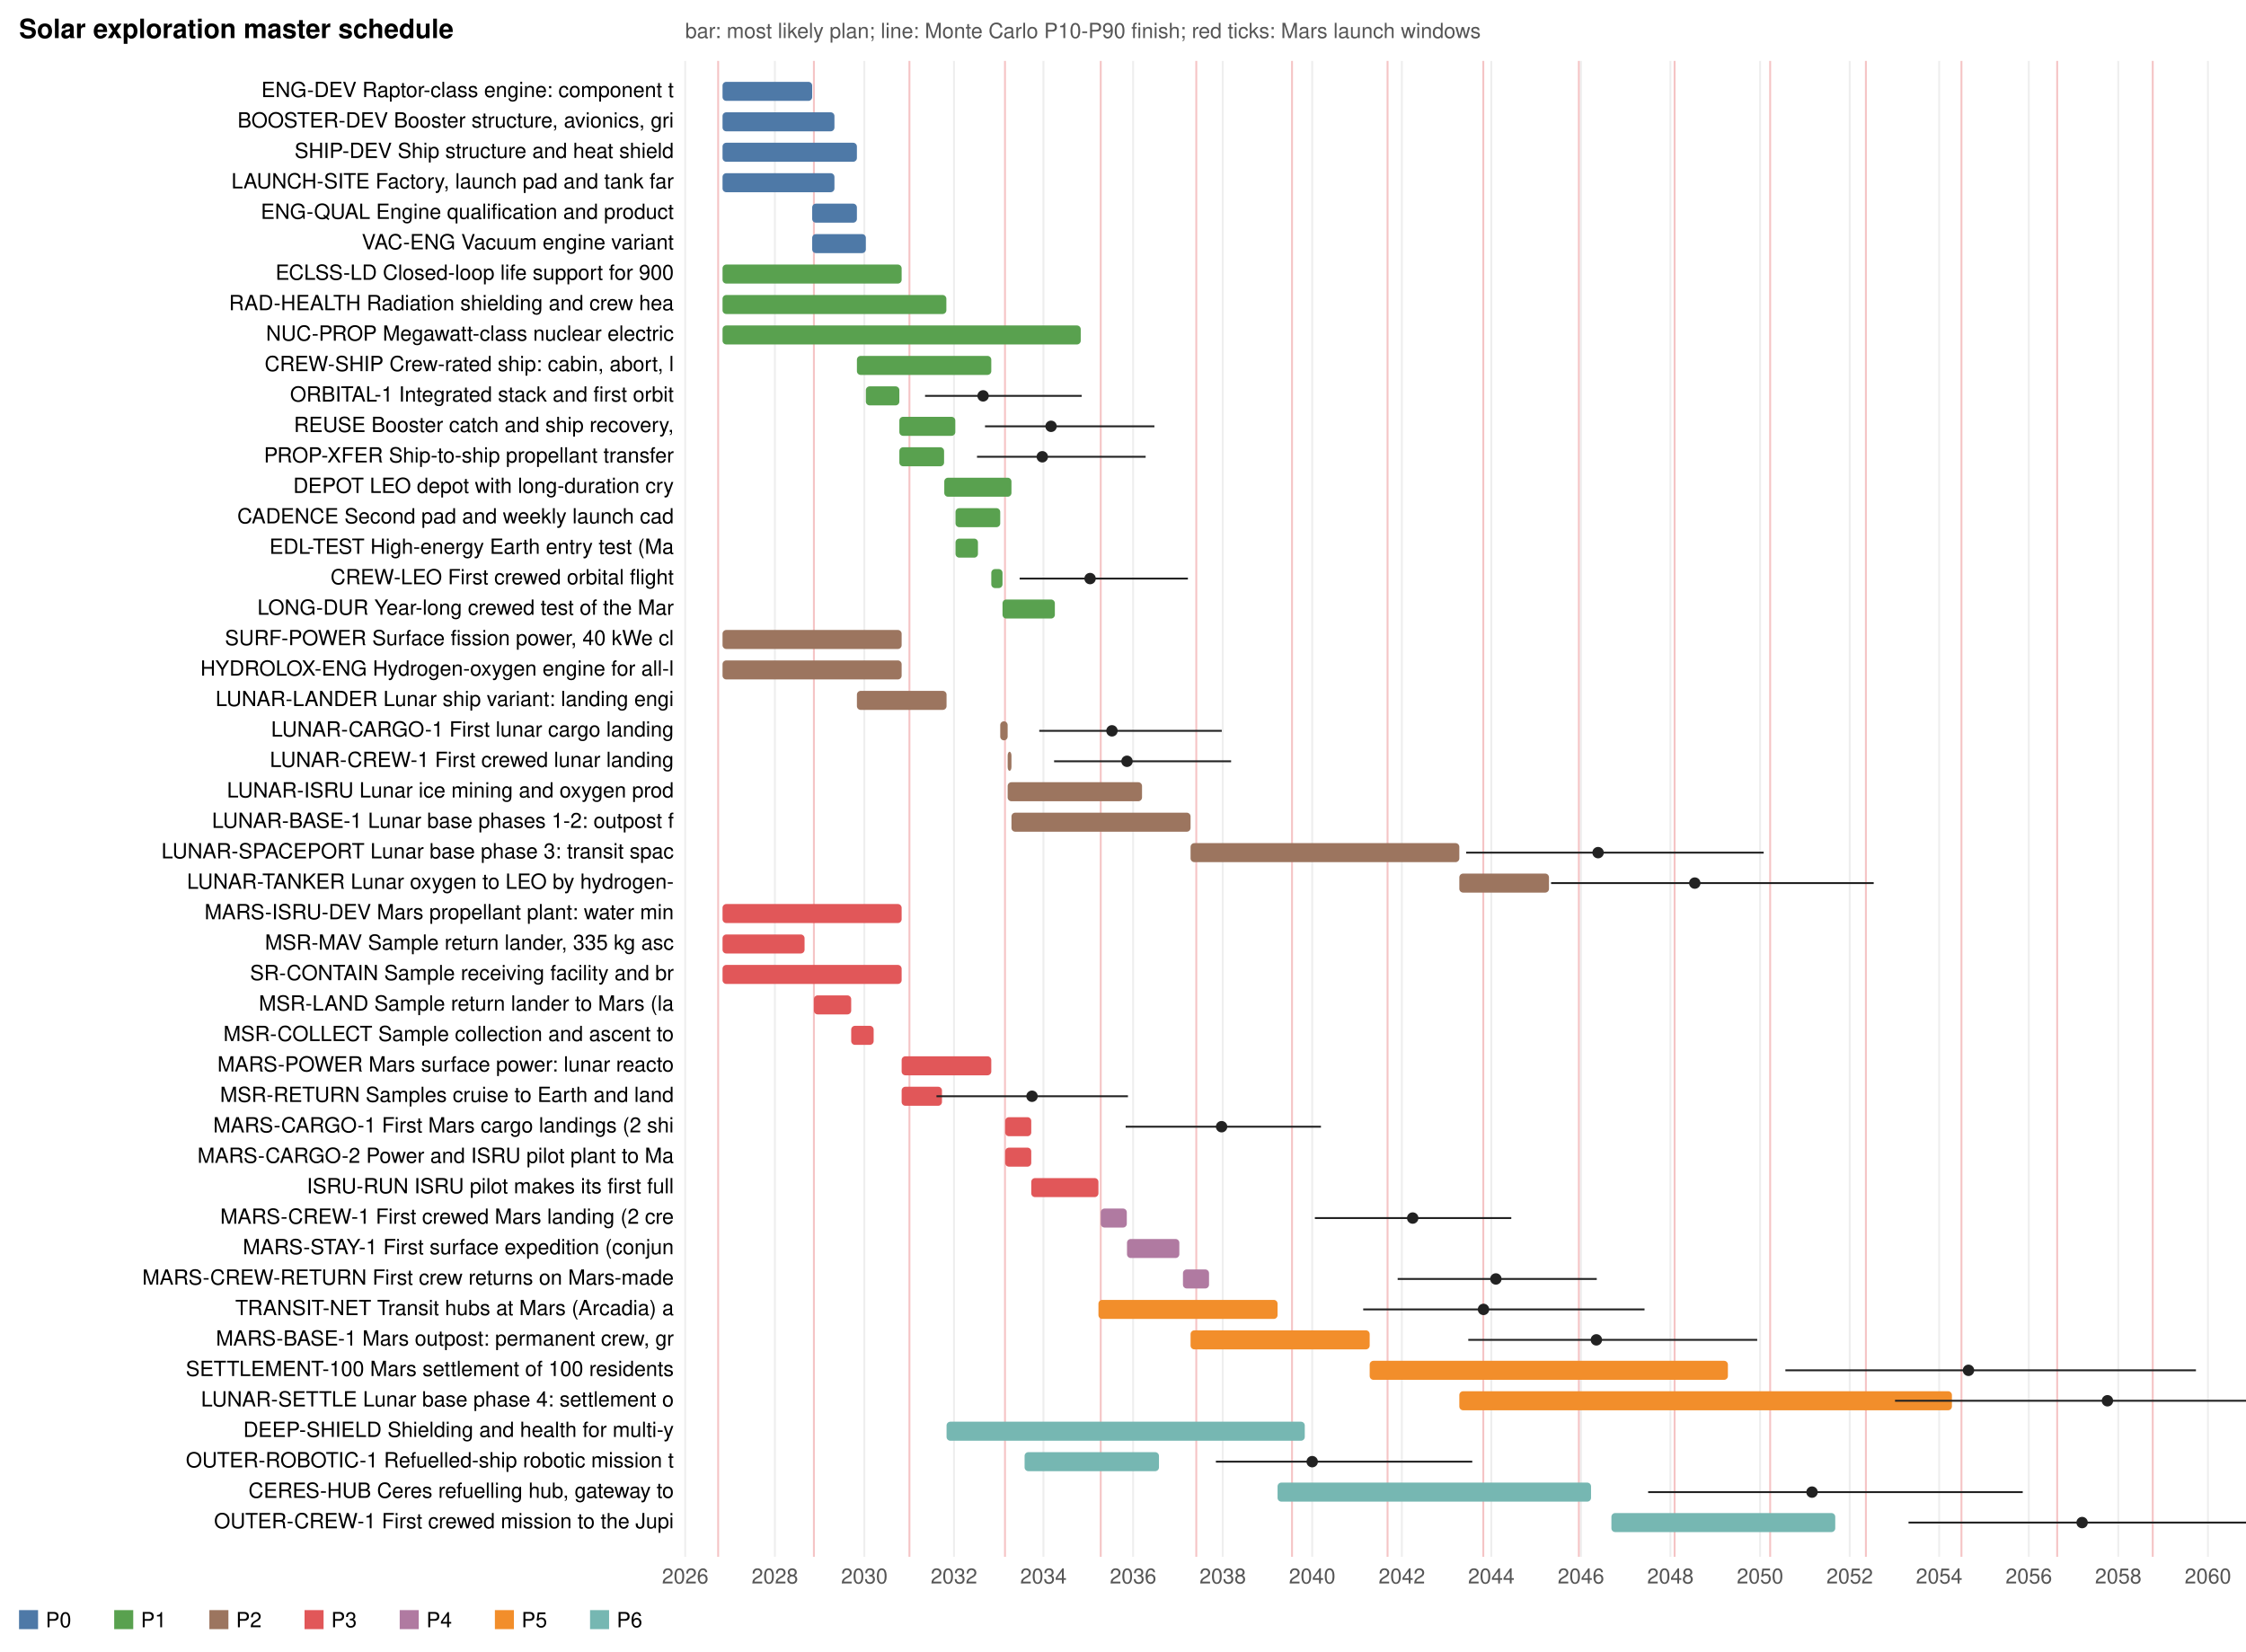
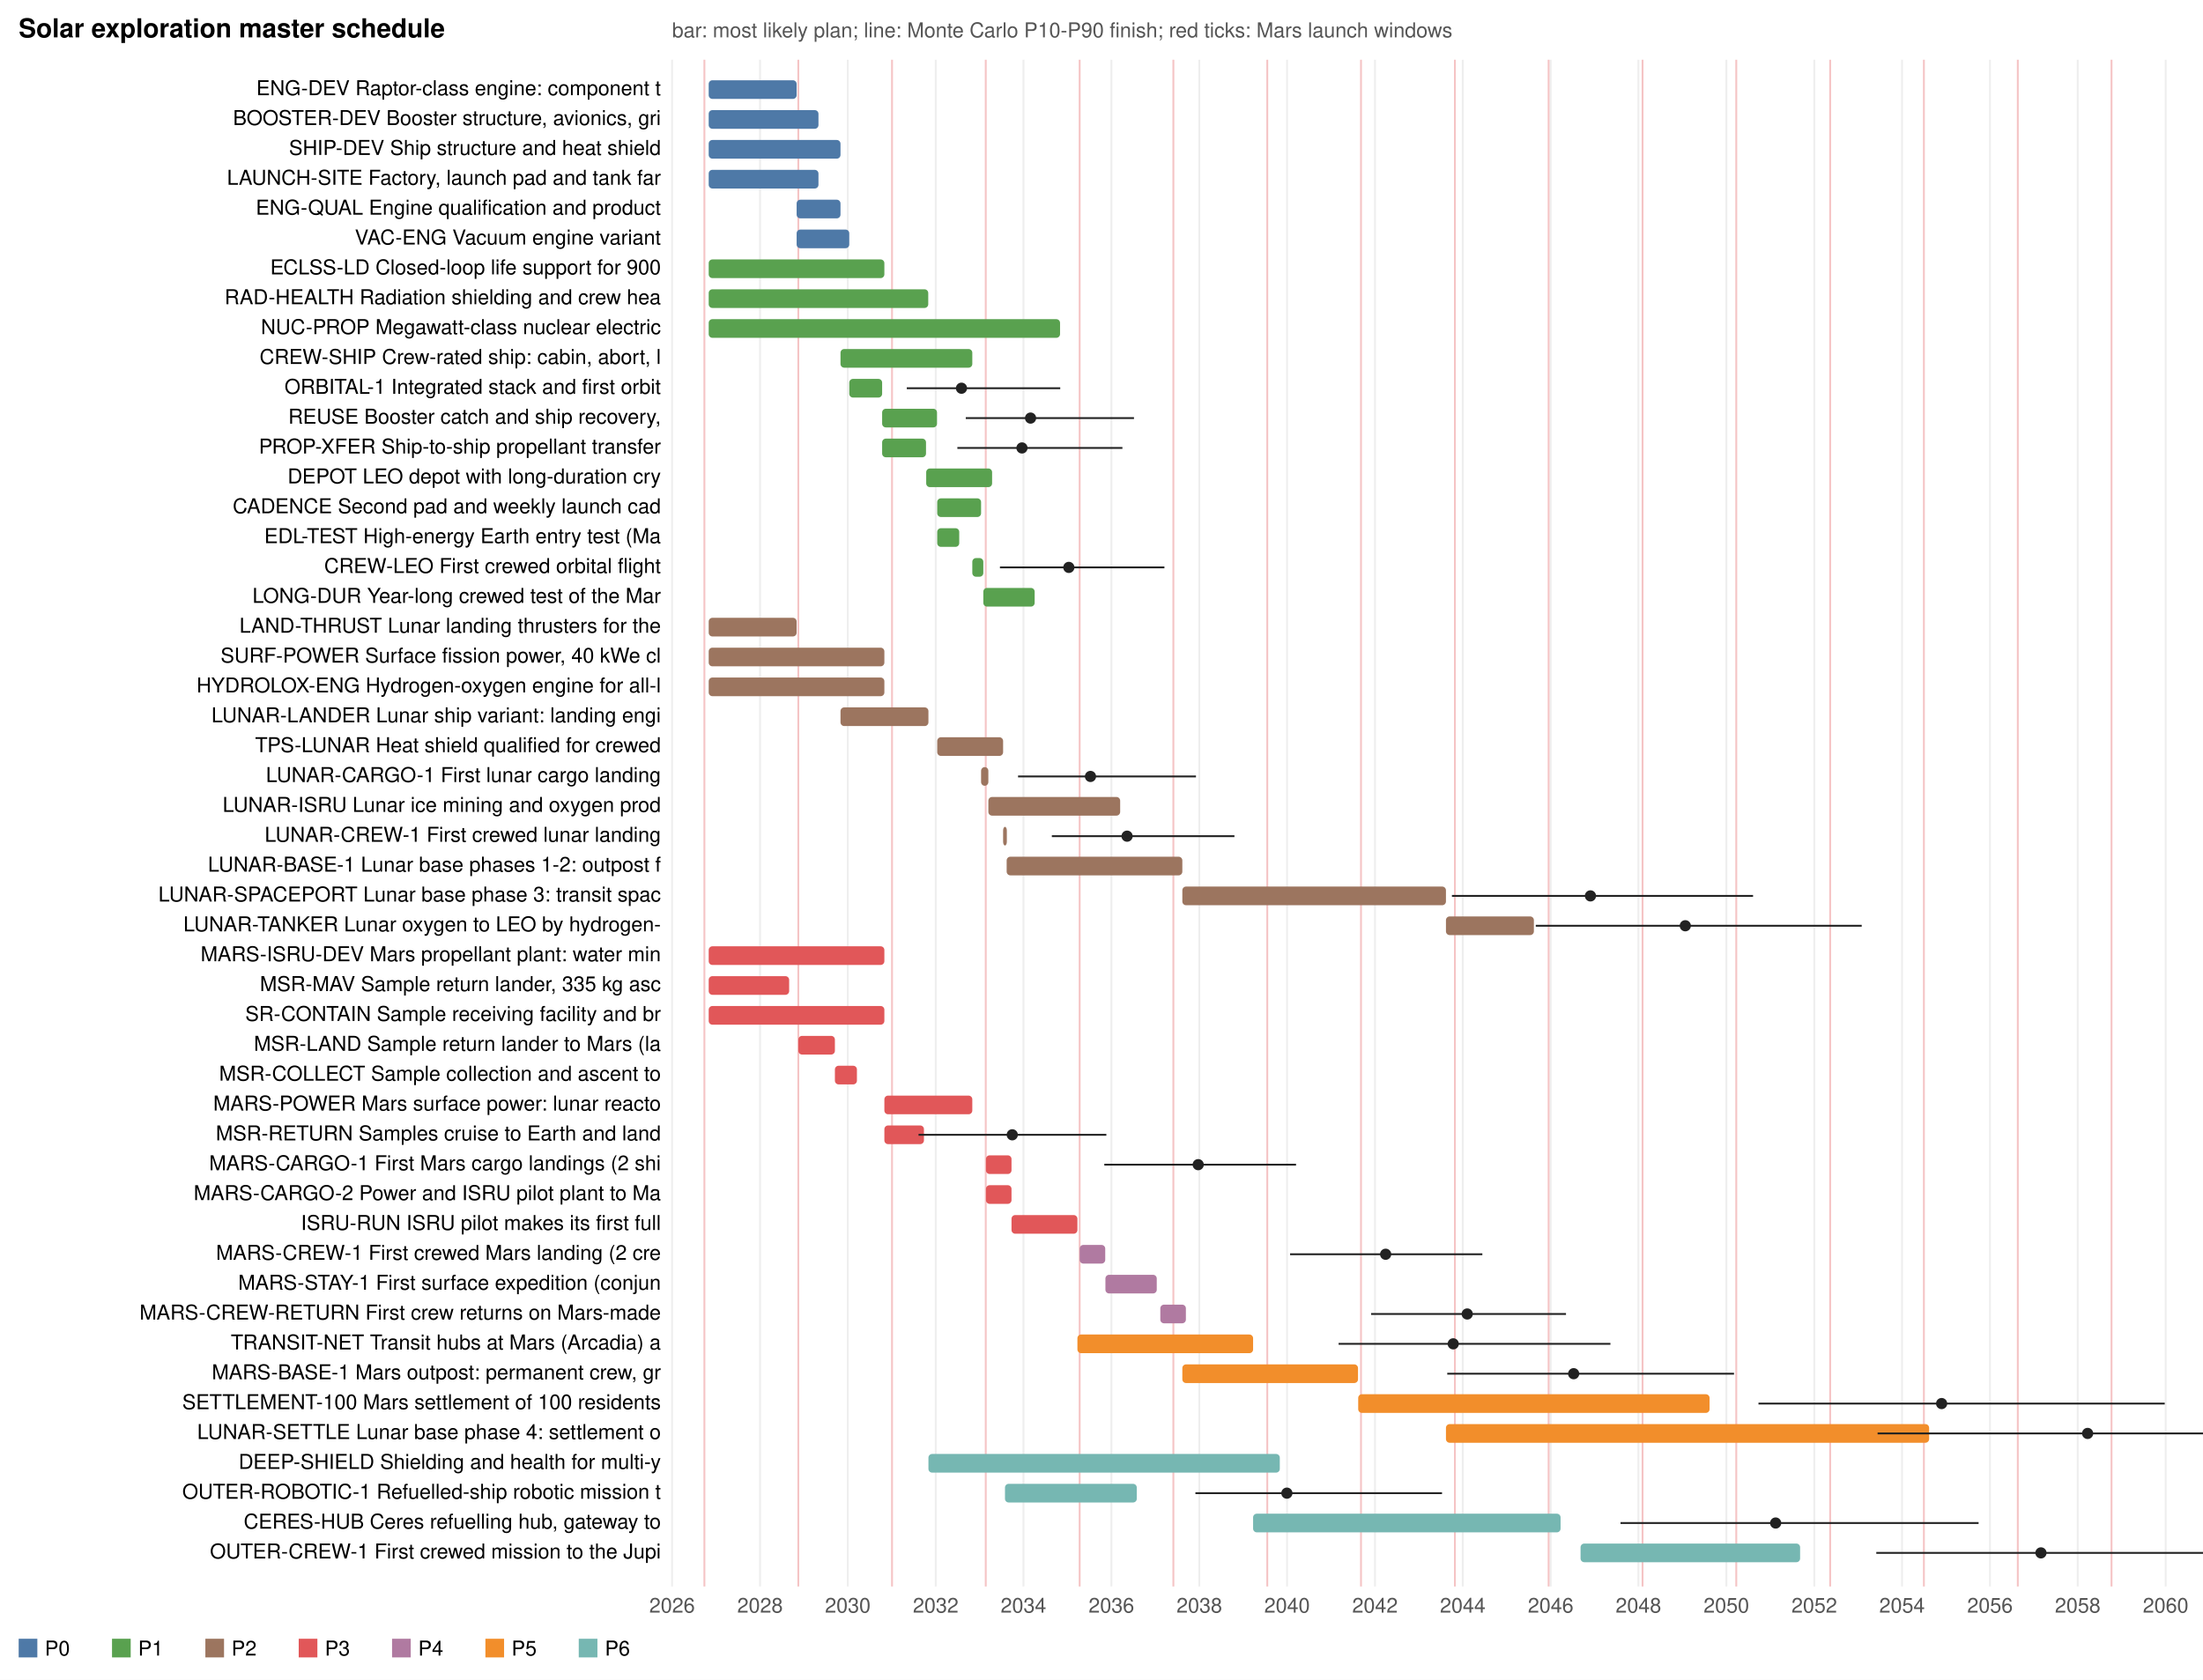
- <svg xmlns="http://www.w3.org/2000/svg" width="1180" height="868" font-family="Helvetica,Arial,sans-serif" font-size="11">
-   <rect width="1180" height="868" fill="white" />
+ <svg xmlns="http://www.w3.org/2000/svg" width="1180" height="900" font-family="Helvetica,Arial,sans-serif" font-size="11">
+   <rect width="1180" height="900" fill="white" />
  <text x="10" y="20" font-size="14" font-weight="bold">Solar exploration master schedule</text>
  <text x="360" y="20" fill="#555">bar: most likely plan; line: Monte Carlo P10-P90 finish; red ticks: Mars launch windows</text>
-   <line x1="360.0" y1="32" x2="360.0" y2="818" stroke="#eee" />
-   <text x="360.0" y="832" text-anchor="middle" fill="#555">2026</text>
-   <line x1="407.1" y1="32" x2="407.1" y2="818" stroke="#eee" />
-   <text x="407.1" y="832" text-anchor="middle" fill="#555">2028</text>
-   <line x1="454.1" y1="32" x2="454.1" y2="818" stroke="#eee" />
-   <text x="454.1" y="832" text-anchor="middle" fill="#555">2030</text>
-   <line x1="501.2" y1="32" x2="501.2" y2="818" stroke="#eee" />
-   <text x="501.2" y="832" text-anchor="middle" fill="#555">2032</text>
-   <line x1="548.2" y1="32" x2="548.2" y2="818" stroke="#eee" />
-   <text x="548.2" y="832" text-anchor="middle" fill="#555">2034</text>
-   <line x1="595.3" y1="32" x2="595.3" y2="818" stroke="#eee" />
-   <text x="595.3" y="832" text-anchor="middle" fill="#555">2036</text>
-   <line x1="642.4" y1="32" x2="642.4" y2="818" stroke="#eee" />
-   <text x="642.4" y="832" text-anchor="middle" fill="#555">2038</text>
-   <line x1="689.4" y1="32" x2="689.4" y2="818" stroke="#eee" />
-   <text x="689.4" y="832" text-anchor="middle" fill="#555">2040</text>
-   <line x1="736.5" y1="32" x2="736.5" y2="818" stroke="#eee" />
-   <text x="736.5" y="832" text-anchor="middle" fill="#555">2042</text>
-   <line x1="783.5" y1="32" x2="783.5" y2="818" stroke="#eee" />
-   <text x="783.5" y="832" text-anchor="middle" fill="#555">2044</text>
-   <line x1="830.6" y1="32" x2="830.6" y2="818" stroke="#eee" />
-   <text x="830.6" y="832" text-anchor="middle" fill="#555">2046</text>
-   <line x1="877.6" y1="32" x2="877.6" y2="818" stroke="#eee" />
-   <text x="877.6" y="832" text-anchor="middle" fill="#555">2048</text>
-   <line x1="924.7" y1="32" x2="924.7" y2="818" stroke="#eee" />
-   <text x="924.7" y="832" text-anchor="middle" fill="#555">2050</text>
-   <line x1="971.8" y1="32" x2="971.8" y2="818" stroke="#eee" />
-   <text x="971.8" y="832" text-anchor="middle" fill="#555">2052</text>
-   <line x1="1018.8" y1="32" x2="1018.8" y2="818" stroke="#eee" />
-   <text x="1018.8" y="832" text-anchor="middle" fill="#555">2054</text>
-   <line x1="1065.9" y1="32" x2="1065.9" y2="818" stroke="#eee" />
-   <text x="1065.9" y="832" text-anchor="middle" fill="#555">2056</text>
-   <line x1="1112.9" y1="32" x2="1112.9" y2="818" stroke="#eee" />
-   <text x="1112.9" y="832" text-anchor="middle" fill="#555">2058</text>
-   <line x1="1160.0" y1="32" x2="1160.0" y2="818" stroke="#eee" />
-   <text x="1160.0" y="832" text-anchor="middle" fill="#555">2060</text>
-   <line x1="377.3" y1="32" x2="377.3" y2="818" stroke="#e15759" stroke-opacity="0.35" />
-   <line x1="427.6" y1="32" x2="427.6" y2="818" stroke="#e15759" stroke-opacity="0.35" />
-   <line x1="477.8" y1="32" x2="477.8" y2="818" stroke="#e15759" stroke-opacity="0.35" />
-   <line x1="528.0" y1="32" x2="528.0" y2="818" stroke="#e15759" stroke-opacity="0.35" />
-   <line x1="578.3" y1="32" x2="578.3" y2="818" stroke="#e15759" stroke-opacity="0.35" />
-   <line x1="628.5" y1="32" x2="628.5" y2="818" stroke="#e15759" stroke-opacity="0.35" />
-   <line x1="678.8" y1="32" x2="678.8" y2="818" stroke="#e15759" stroke-opacity="0.35" />
-   <line x1="729.0" y1="32" x2="729.0" y2="818" stroke="#e15759" stroke-opacity="0.35" />
-   <line x1="779.3" y1="32" x2="779.3" y2="818" stroke="#e15759" stroke-opacity="0.35" />
-   <line x1="829.5" y1="32" x2="829.5" y2="818" stroke="#e15759" stroke-opacity="0.35" />
-   <line x1="879.8" y1="32" x2="879.8" y2="818" stroke="#e15759" stroke-opacity="0.35" />
-   <line x1="930.0" y1="32" x2="930.0" y2="818" stroke="#e15759" stroke-opacity="0.35" />
-   <line x1="980.3" y1="32" x2="980.3" y2="818" stroke="#e15759" stroke-opacity="0.35" />
-   <line x1="1030.5" y1="32" x2="1030.5" y2="818" stroke="#e15759" stroke-opacity="0.35" />
-   <line x1="1080.8" y1="32" x2="1080.8" y2="818" stroke="#e15759" stroke-opacity="0.35" />
-   <line x1="1131.0" y1="32" x2="1131.0" y2="818" stroke="#e15759" stroke-opacity="0.35" />
-   <line x1="1181.3" y1="32" x2="1181.3" y2="818" stroke="#e15759" stroke-opacity="0.35" />
+   <line x1="360.0" y1="32" x2="360.0" y2="850" stroke="#eee" />
+   <text x="360.0" y="864" text-anchor="middle" fill="#555">2026</text>
+   <line x1="407.1" y1="32" x2="407.1" y2="850" stroke="#eee" />
+   <text x="407.1" y="864" text-anchor="middle" fill="#555">2028</text>
+   <line x1="454.1" y1="32" x2="454.1" y2="850" stroke="#eee" />
+   <text x="454.1" y="864" text-anchor="middle" fill="#555">2030</text>
+   <line x1="501.2" y1="32" x2="501.2" y2="850" stroke="#eee" />
+   <text x="501.2" y="864" text-anchor="middle" fill="#555">2032</text>
+   <line x1="548.2" y1="32" x2="548.2" y2="850" stroke="#eee" />
+   <text x="548.2" y="864" text-anchor="middle" fill="#555">2034</text>
+   <line x1="595.3" y1="32" x2="595.3" y2="850" stroke="#eee" />
+   <text x="595.3" y="864" text-anchor="middle" fill="#555">2036</text>
+   <line x1="642.4" y1="32" x2="642.4" y2="850" stroke="#eee" />
+   <text x="642.4" y="864" text-anchor="middle" fill="#555">2038</text>
+   <line x1="689.4" y1="32" x2="689.4" y2="850" stroke="#eee" />
+   <text x="689.4" y="864" text-anchor="middle" fill="#555">2040</text>
+   <line x1="736.5" y1="32" x2="736.5" y2="850" stroke="#eee" />
+   <text x="736.5" y="864" text-anchor="middle" fill="#555">2042</text>
+   <line x1="783.5" y1="32" x2="783.5" y2="850" stroke="#eee" />
+   <text x="783.5" y="864" text-anchor="middle" fill="#555">2044</text>
+   <line x1="830.6" y1="32" x2="830.6" y2="850" stroke="#eee" />
+   <text x="830.6" y="864" text-anchor="middle" fill="#555">2046</text>
+   <line x1="877.6" y1="32" x2="877.6" y2="850" stroke="#eee" />
+   <text x="877.6" y="864" text-anchor="middle" fill="#555">2048</text>
+   <line x1="924.7" y1="32" x2="924.7" y2="850" stroke="#eee" />
+   <text x="924.7" y="864" text-anchor="middle" fill="#555">2050</text>
+   <line x1="971.8" y1="32" x2="971.8" y2="850" stroke="#eee" />
+   <text x="971.8" y="864" text-anchor="middle" fill="#555">2052</text>
+   <line x1="1018.8" y1="32" x2="1018.8" y2="850" stroke="#eee" />
+   <text x="1018.8" y="864" text-anchor="middle" fill="#555">2054</text>
+   <line x1="1065.9" y1="32" x2="1065.9" y2="850" stroke="#eee" />
+   <text x="1065.9" y="864" text-anchor="middle" fill="#555">2056</text>
+   <line x1="1112.9" y1="32" x2="1112.9" y2="850" stroke="#eee" />
+   <text x="1112.9" y="864" text-anchor="middle" fill="#555">2058</text>
+   <line x1="1160.0" y1="32" x2="1160.0" y2="850" stroke="#eee" />
+   <text x="1160.0" y="864" text-anchor="middle" fill="#555">2060</text>
+   <line x1="377.3" y1="32" x2="377.3" y2="850" stroke="#e15759" stroke-opacity="0.35" />
+   <line x1="427.6" y1="32" x2="427.6" y2="850" stroke="#e15759" stroke-opacity="0.35" />
+   <line x1="477.8" y1="32" x2="477.8" y2="850" stroke="#e15759" stroke-opacity="0.35" />
+   <line x1="528.0" y1="32" x2="528.0" y2="850" stroke="#e15759" stroke-opacity="0.35" />
+   <line x1="578.3" y1="32" x2="578.3" y2="850" stroke="#e15759" stroke-opacity="0.35" />
+   <line x1="628.5" y1="32" x2="628.5" y2="850" stroke="#e15759" stroke-opacity="0.35" />
+   <line x1="678.8" y1="32" x2="678.8" y2="850" stroke="#e15759" stroke-opacity="0.35" />
+   <line x1="729.0" y1="32" x2="729.0" y2="850" stroke="#e15759" stroke-opacity="0.35" />
+   <line x1="779.3" y1="32" x2="779.3" y2="850" stroke="#e15759" stroke-opacity="0.35" />
+   <line x1="829.5" y1="32" x2="829.5" y2="850" stroke="#e15759" stroke-opacity="0.35" />
+   <line x1="879.8" y1="32" x2="879.8" y2="850" stroke="#e15759" stroke-opacity="0.35" />
+   <line x1="930.0" y1="32" x2="930.0" y2="850" stroke="#e15759" stroke-opacity="0.35" />
+   <line x1="980.3" y1="32" x2="980.3" y2="850" stroke="#e15759" stroke-opacity="0.35" />
+   <line x1="1030.5" y1="32" x2="1030.5" y2="850" stroke="#e15759" stroke-opacity="0.35" />
+   <line x1="1080.8" y1="32" x2="1080.8" y2="850" stroke="#e15759" stroke-opacity="0.35" />
+   <line x1="1131.0" y1="32" x2="1131.0" y2="850" stroke="#e15759" stroke-opacity="0.35" />
+   <line x1="1181.3" y1="32" x2="1181.3" y2="850" stroke="#e15759" stroke-opacity="0.35" />
  <text x="354" y="51" text-anchor="end">ENG-DEV  Raptor-class engine: component t</text>
  <rect x="379.6" y="43" width="47.1" height="10" fill="#4e79a7" rx="2" />
  <text x="354" y="67" text-anchor="end">BOOSTER-DEV  Booster structure, avionics, gri</text>
  <rect x="379.6" y="59" width="58.8" height="10" fill="#4e79a7" rx="2" />
  <text x="354" y="83" text-anchor="end">SHIP-DEV  Ship structure and heat shield</text>
  <rect x="379.6" y="75" width="70.6" height="10" fill="#4e79a7" rx="2" />
  <text x="354" y="99" text-anchor="end">LAUNCH-SITE  Factory, launch pad and tank far</text>
  <rect x="379.6" y="91" width="58.8" height="10" fill="#4e79a7" rx="2" />
  <text x="354" y="115" text-anchor="end">ENG-QUAL  Engine qualification and product</text>
  <rect x="426.7" y="107" width="23.5" height="10" fill="#4e79a7" rx="2" />
  <text x="354" y="131" text-anchor="end">VAC-ENG  Vacuum engine variant</text>
  <rect x="426.7" y="123" width="28.2" height="10" fill="#4e79a7" rx="2" />
  <text x="354" y="147" text-anchor="end">ECLSS-LD  Closed-loop life support for 900</text>
  <rect x="379.6" y="139" width="94.1" height="10" fill="#59a14f" rx="2" />
  <text x="354" y="163" text-anchor="end">RAD-HEALTH  Radiation shielding and crew hea</text>
  <rect x="379.6" y="155" width="117.6" height="10" fill="#59a14f" rx="2" />
  <text x="354" y="179" text-anchor="end">NUC-PROP  Megawatt-class nuclear electric </text>
  <rect x="379.6" y="171" width="188.2" height="10" fill="#59a14f" rx="2" />
  <text x="354" y="195" text-anchor="end">CREW-SHIP  Crew-rated ship: cabin, abort, l</text>
  <rect x="450.2" y="187" width="70.6" height="10" fill="#59a14f" rx="2" />
  <text x="354" y="211" text-anchor="end">ORBITAL-1  Integrated stack and first orbit</text>
  <rect x="454.9" y="203" width="17.6" height="10" fill="#59a14f" rx="2" />
-   <line x1="486.0" y1="208" x2="568.3" y2="208" stroke="#222" />
-   <circle cx="516.5" cy="208" r="3" fill="#222" />
+   <line x1="485.7" y1="208" x2="567.9" y2="208" stroke="#222" />
+   <circle cx="515.0" cy="208" r="3" fill="#222" />
  <text x="354" y="227" text-anchor="end">REUSE  Booster catch and ship recovery,</text>
  <rect x="472.5" y="219" width="29.4" height="10" fill="#59a14f" rx="2" />
-   <line x1="517.5" y1="224" x2="606.5" y2="224" stroke="#222" />
-   <circle cx="552.2" cy="224" r="3" fill="#222" />
+   <line x1="517.3" y1="224" x2="607.4" y2="224" stroke="#222" />
+   <circle cx="552.0" cy="224" r="3" fill="#222" />
  <text x="354" y="243" text-anchor="end">PROP-XFER  Ship-to-ship propellant transfer</text>
  <rect x="472.5" y="235" width="23.5" height="10" fill="#59a14f" rx="2" />
-   <line x1="513.3" y1="240" x2="601.9" y2="240" stroke="#222" />
-   <circle cx="547.6" cy="240" r="3" fill="#222" />
+   <line x1="512.8" y1="240" x2="601.2" y2="240" stroke="#222" />
+   <circle cx="547.4" cy="240" r="3" fill="#222" />
  <text x="354" y="259" text-anchor="end">DEPOT  LEO depot with long-duration cry</text>
  <rect x="496.1" y="251" width="35.3" height="10" fill="#59a14f" rx="2" />
  <text x="354" y="275" text-anchor="end">CADENCE  Second pad and weekly launch cad</text>
  <rect x="502.0" y="267" width="23.5" height="10" fill="#59a14f" rx="2" />
  <text x="354" y="291" text-anchor="end">EDL-TEST  High-energy Earth entry test (Ma</text>
  <rect x="502.0" y="283" width="11.8" height="10" fill="#59a14f" rx="2" />
  <text x="354" y="307" text-anchor="end">CREW-LEO  First crewed orbital flight</text>
  <rect x="520.8" y="299" width="5.9" height="10" fill="#59a14f" rx="2" />
-   <line x1="535.7" y1="304" x2="624.1" y2="304" stroke="#222" />
-   <circle cx="572.7" cy="304" r="3" fill="#222" />
+   <line x1="535.6" y1="304" x2="623.7" y2="304" stroke="#222" />
+   <circle cx="572.5" cy="304" r="3" fill="#222" />
  <text x="354" y="323" text-anchor="end">LONG-DUR  Year-long crewed test of the Mar</text>
  <rect x="526.7" y="315" width="27.5" height="10" fill="#59a14f" rx="2" />
-   <text x="354" y="339" text-anchor="end">SURF-POWER  Surface fission power, 40 kWe cl</text>
-   <rect x="379.6" y="331" width="94.1" height="10" fill="#9c755f" rx="2" />
-   <text x="354" y="355" text-anchor="end">HYDROLOX-ENG  Hydrogen-oxygen engine for all-l</text>
+   <text x="354" y="339" text-anchor="end">LAND-THRUST  Lunar landing thrusters for the </text>
+   <rect x="379.6" y="331" width="47.1" height="10" fill="#9c755f" rx="2" />
+   <text x="354" y="355" text-anchor="end">SURF-POWER  Surface fission power, 40 kWe cl</text>
  <rect x="379.6" y="347" width="94.1" height="10" fill="#9c755f" rx="2" />
-   <text x="354" y="371" text-anchor="end">LUNAR-LANDER  Lunar ship variant: landing engi</text>
-   <rect x="450.2" y="363" width="47.1" height="10" fill="#9c755f" rx="2" />
-   <text x="354" y="387" text-anchor="end">LUNAR-CARGO-1  First lunar cargo landing</text>
-   <rect x="525.5" y="379" width="3.9" height="10" fill="#9c755f" rx="2" />
-   <line x1="546.0" y1="384" x2="641.9" y2="384" stroke="#222" />
-   <circle cx="584.2" cy="384" r="3" fill="#222" />
-   <text x="354" y="403" text-anchor="end">LUNAR-CREW-1  First crewed lunar landing</text>
-   <rect x="529.4" y="395" width="2.0" height="10" fill="#9c755f" rx="2" />
-   <line x1="553.8" y1="400" x2="646.8" y2="400" stroke="#222" />
-   <circle cx="592.1" cy="400" r="3" fill="#222" />
-   <text x="354" y="419" text-anchor="end">LUNAR-ISRU  Lunar ice mining and oxygen prod</text>
-   <rect x="529.4" y="411" width="70.6" height="10" fill="#9c755f" rx="2" />
-   <text x="354" y="435" text-anchor="end">LUNAR-BASE-1  Lunar base phases 1-2: outpost f</text>
-   <rect x="531.4" y="427" width="94.1" height="10" fill="#9c755f" rx="2" />
-   <text x="354" y="451" text-anchor="end">LUNAR-SPACEPORT  Lunar base phase 3: transit spac</text>
-   <rect x="625.5" y="443" width="141.2" height="10" fill="#9c755f" rx="2" />
-   <line x1="770.3" y1="448" x2="926.6" y2="448" stroke="#222" />
-   <circle cx="839.6" cy="448" r="3" fill="#222" />
-   <text x="354" y="467" text-anchor="end">LUNAR-TANKER  Lunar oxygen to LEO by hydrogen-</text>
-   <rect x="766.7" y="459" width="47.1" height="10" fill="#9c755f" rx="2" />
-   <line x1="814.9" y1="464" x2="984.4" y2="464" stroke="#222" />
-   <circle cx="890.4" cy="464" r="3" fill="#222" />
-   <text x="354" y="483" text-anchor="end">MARS-ISRU-DEV  Mars propellant plant: water min</text>
-   <rect x="379.6" y="475" width="94.1" height="10" fill="#e15759" rx="2" />
-   <text x="354" y="499" text-anchor="end">MSR-MAV  Sample return lander, 335 kg asc</text>
-   <rect x="379.6" y="491" width="43.1" height="10" fill="#e15759" rx="2" />
-   <text x="354" y="515" text-anchor="end">SR-CONTAIN  Sample receiving facility and br</text>
+   <text x="354" y="371" text-anchor="end">HYDROLOX-ENG  Hydrogen-oxygen engine for all-l</text>
+   <rect x="379.6" y="363" width="94.1" height="10" fill="#9c755f" rx="2" />
+   <text x="354" y="387" text-anchor="end">LUNAR-LANDER  Lunar ship variant: landing engi</text>
+   <rect x="450.2" y="379" width="47.1" height="10" fill="#9c755f" rx="2" />
+   <text x="354" y="403" text-anchor="end">TPS-LUNAR  Heat shield qualified for crewed</text>
+   <rect x="502.0" y="395" width="35.3" height="10" fill="#9c755f" rx="2" />
+   <text x="354" y="419" text-anchor="end">LUNAR-CARGO-1  First lunar cargo landing</text>
+   <rect x="525.5" y="411" width="3.9" height="10" fill="#9c755f" rx="2" />
+   <line x1="545.3" y1="416" x2="640.6" y2="416" stroke="#222" />
+   <circle cx="584.1" cy="416" r="3" fill="#222" />
+   <text x="354" y="435" text-anchor="end">LUNAR-ISRU  Lunar ice mining and oxygen prod</text>
+   <rect x="529.4" y="427" width="70.6" height="10" fill="#9c755f" rx="2" />
+   <text x="354" y="451" text-anchor="end">LUNAR-CREW-1  First crewed lunar landing</text>
+   <rect x="537.3" y="443" width="2.0" height="10" fill="#9c755f" rx="2" />
+   <line x1="563.4" y1="448" x2="661.2" y2="448" stroke="#222" />
+   <circle cx="603.7" cy="448" r="3" fill="#222" />
+   <text x="354" y="467" text-anchor="end">LUNAR-BASE-1  Lunar base phases 1-2: outpost f</text>
+   <rect x="539.2" y="459" width="94.1" height="10" fill="#9c755f" rx="2" />
+   <text x="354" y="483" text-anchor="end">LUNAR-SPACEPORT  Lunar base phase 3: transit spac</text>
+   <rect x="633.3" y="475" width="141.2" height="10" fill="#9c755f" rx="2" />
+   <line x1="777.7" y1="480" x2="939.0" y2="480" stroke="#222" />
+   <circle cx="851.9" cy="480" r="3" fill="#222" />
+   <text x="354" y="499" text-anchor="end">LUNAR-TANKER  Lunar oxygen to LEO by hydrogen-</text>
+   <rect x="774.5" y="491" width="47.1" height="10" fill="#9c755f" rx="2" />
+   <line x1="822.6" y1="496" x2="997.2" y2="496" stroke="#222" />
+   <circle cx="902.7" cy="496" r="3" fill="#222" />
+   <text x="354" y="515" text-anchor="end">MARS-ISRU-DEV  Mars propellant plant: water min</text>
  <rect x="379.6" y="507" width="94.1" height="10" fill="#e15759" rx="2" />
-   <text x="354" y="531" text-anchor="end">MSR-LAND  Sample return lander to Mars (la</text>
-   <rect x="427.6" y="523" width="19.6" height="10" fill="#e15759" rx="2" />
-   <text x="354" y="547" text-anchor="end">MSR-COLLECT  Sample collection and ascent to </text>
-   <rect x="447.2" y="539" width="11.8" height="10" fill="#e15759" rx="2" />
-   <text x="354" y="563" text-anchor="end">MARS-POWER  Mars surface power: lunar reacto</text>
-   <rect x="473.7" y="555" width="47.1" height="10" fill="#e15759" rx="2" />
-   <text x="354" y="579" text-anchor="end">MSR-RETURN  Samples cruise to Earth and land</text>
-   <rect x="473.7" y="571" width="21.2" height="10" fill="#e15759" rx="2" />
-   <line x1="492.0" y1="576" x2="592.6" y2="576" stroke="#222" />
-   <circle cx="542.2" cy="576" r="3" fill="#222" />
-   <text x="354" y="595" text-anchor="end">MARS-CARGO-1  First Mars cargo landings (2 shi</text>
-   <rect x="528.1" y="587" width="13.7" height="10" fill="#e15759" rx="2" />
-   <line x1="591.4" y1="592" x2="694.0" y2="592" stroke="#222" />
-   <circle cx="641.8" cy="592" r="3" fill="#222" />
-   <text x="354" y="611" text-anchor="end">MARS-CARGO-2  Power and ISRU pilot plant to Ma</text>
-   <rect x="528.1" y="603" width="13.7" height="10" fill="#e15759" rx="2" />
-   <text x="354" y="627" text-anchor="end">ISRU-RUN  ISRU pilot makes its first full </text>
-   <rect x="541.8" y="619" width="35.3" height="10" fill="#e15759" rx="2" />
-   <text x="354" y="643" text-anchor="end">MARS-CREW-1  First crewed Mars landing (2 cre</text>
-   <rect x="578.3" y="635" width="13.7" height="10" fill="#b07aa1" rx="2" />
-   <line x1="690.8" y1="640" x2="794.0" y2="640" stroke="#222" />
-   <circle cx="742.2" cy="640" r="3" fill="#222" />
-   <text x="354" y="659" text-anchor="end">MARS-STAY-1  First surface expedition (conjun</text>
-   <rect x="592.1" y="651" width="27.5" height="10" fill="#b07aa1" rx="2" />
-   <text x="354" y="675" text-anchor="end">MARS-CREW-RETURN  First crew returns on Mars-made </text>
-   <rect x="621.5" y="667" width="13.7" height="10" fill="#b07aa1" rx="2" />
-   <line x1="734.3" y1="672" x2="838.9" y2="672" stroke="#222" />
-   <circle cx="785.9" cy="672" r="3" fill="#222" />
-   <text x="354" y="691" text-anchor="end">TRANSIT-NET  Transit hubs at Mars (Arcadia) a</text>
-   <rect x="577.1" y="683" width="94.1" height="10" fill="#f28e2b" rx="2" />
-   <line x1="716.2" y1="688" x2="864.0" y2="688" stroke="#222" />
-   <circle cx="779.4" cy="688" r="3" fill="#222" />
-   <text x="354" y="707" text-anchor="end">MARS-BASE-1  Mars outpost: permanent crew, gr</text>
-   <rect x="625.5" y="699" width="94.1" height="10" fill="#f28e2b" rx="2" />
-   <line x1="771.4" y1="704" x2="923.2" y2="704" stroke="#222" />
-   <circle cx="838.7" cy="704" r="3" fill="#222" />
-   <text x="354" y="723" text-anchor="end">SETTLEMENT-100  Mars settlement of 100 residents</text>
-   <rect x="719.6" y="715" width="188.2" height="10" fill="#f28e2b" rx="2" />
-   <line x1="938.0" y1="720" x2="1153.7" y2="720" stroke="#222" />
-   <circle cx="1034.2" cy="720" r="3" fill="#222" />
-   <text x="354" y="739" text-anchor="end">LUNAR-SETTLE  Lunar base phase 4: settlement o</text>
-   <rect x="766.7" y="731" width="258.8" height="10" fill="#f28e2b" rx="2" />
-   <line x1="995.6" y1="736" x2="1238.0" y2="736" stroke="#222" />
-   <circle cx="1107.2" cy="736" r="3" fill="#222" />
-   <text x="354" y="755" text-anchor="end">DEEP-SHIELD  Shielding and health for multi-y</text>
-   <rect x="497.3" y="747" width="188.2" height="10" fill="#76b7b2" rx="2" />
-   <text x="354" y="771" text-anchor="end">OUTER-ROBOTIC-1  Refuelled-ship robotic mission t</text>
-   <rect x="538.3" y="763" width="70.6" height="10" fill="#76b7b2" rx="2" />
-   <line x1="638.8" y1="768" x2="773.5" y2="768" stroke="#222" />
-   <circle cx="689.4" cy="768" r="3" fill="#222" />
-   <text x="354" y="787" text-anchor="end">CERES-HUB  Ceres refuelling hub, gateway to</text>
-   <rect x="671.2" y="779" width="164.7" height="10" fill="#76b7b2" rx="2" />
-   <line x1="865.9" y1="784" x2="1062.7" y2="784" stroke="#222" />
-   <circle cx="952.0" cy="784" r="3" fill="#222" />
-   <text x="354" y="803" text-anchor="end">OUTER-CREW-1  First crewed mission to the Jupi</text>
-   <rect x="846.6" y="795" width="117.6" height="10" fill="#76b7b2" rx="2" />
-   <line x1="1002.7" y1="800" x2="1213.5" y2="800" stroke="#222" />
-   <circle cx="1093.9" cy="800" r="3" fill="#222" />
-   <rect x="10" y="846" width="10" height="10" fill="#4e79a7" />
-   <text x="24" y="855">P0</text>
-   <rect x="60" y="846" width="10" height="10" fill="#59a14f" />
-   <text x="74" y="855">P1</text>
-   <rect x="110" y="846" width="10" height="10" fill="#9c755f" />
-   <text x="124" y="855">P2</text>
-   <rect x="160" y="846" width="10" height="10" fill="#e15759" />
-   <text x="174" y="855">P3</text>
-   <rect x="210" y="846" width="10" height="10" fill="#b07aa1" />
-   <text x="224" y="855">P4</text>
-   <rect x="260" y="846" width="10" height="10" fill="#f28e2b" />
-   <text x="274" y="855">P5</text>
-   <rect x="310" y="846" width="10" height="10" fill="#76b7b2" />
-   <text x="324" y="855">P6</text>
+   <text x="354" y="531" text-anchor="end">MSR-MAV  Sample return lander, 335 kg asc</text>
+   <rect x="379.6" y="523" width="43.1" height="10" fill="#e15759" rx="2" />
+   <text x="354" y="547" text-anchor="end">SR-CONTAIN  Sample receiving facility and br</text>
+   <rect x="379.6" y="539" width="94.1" height="10" fill="#e15759" rx="2" />
+   <text x="354" y="563" text-anchor="end">MSR-LAND  Sample return lander to Mars (la</text>
+   <rect x="427.6" y="555" width="19.6" height="10" fill="#e15759" rx="2" />
+   <text x="354" y="579" text-anchor="end">MSR-COLLECT  Sample collection and ascent to </text>
+   <rect x="447.2" y="571" width="11.8" height="10" fill="#e15759" rx="2" />
+   <text x="354" y="595" text-anchor="end">MARS-POWER  Mars surface power: lunar reacto</text>
+   <rect x="473.7" y="587" width="47.1" height="10" fill="#e15759" rx="2" />
+   <text x="354" y="611" text-anchor="end">MSR-RETURN  Samples cruise to Earth and land</text>
+   <rect x="473.7" y="603" width="21.2" height="10" fill="#e15759" rx="2" />
+   <line x1="492.0" y1="608" x2="592.6" y2="608" stroke="#222" />
+   <circle cx="542.2" cy="608" r="3" fill="#222" />
+   <text x="354" y="627" text-anchor="end">MARS-CARGO-1  First Mars cargo landings (2 shi</text>
+   <rect x="528.1" y="619" width="13.7" height="10" fill="#e15759" rx="2" />
+   <line x1="591.5" y1="624" x2="694.2" y2="624" stroke="#222" />
+   <circle cx="641.8" cy="624" r="3" fill="#222" />
+   <text x="354" y="643" text-anchor="end">MARS-CARGO-2  Power and ISRU pilot plant to Ma</text>
+   <rect x="528.1" y="635" width="13.7" height="10" fill="#e15759" rx="2" />
+   <text x="354" y="659" text-anchor="end">ISRU-RUN  ISRU pilot makes its first full </text>
+   <rect x="541.8" y="651" width="35.3" height="10" fill="#e15759" rx="2" />
+   <text x="354" y="675" text-anchor="end">MARS-CREW-1  First crewed Mars landing (2 cre</text>
+   <rect x="578.3" y="667" width="13.7" height="10" fill="#b07aa1" rx="2" />
+   <line x1="691.0" y1="672" x2="794.0" y2="672" stroke="#222" />
+   <circle cx="742.2" cy="672" r="3" fill="#222" />
+   <text x="354" y="691" text-anchor="end">MARS-STAY-1  First surface expedition (conjun</text>
+   <rect x="592.1" y="683" width="27.5" height="10" fill="#b07aa1" rx="2" />
+   <text x="354" y="707" text-anchor="end">MARS-CREW-RETURN  First crew returns on Mars-made </text>
+   <rect x="621.5" y="699" width="13.7" height="10" fill="#b07aa1" rx="2" />
+   <line x1="734.4" y1="704" x2="838.8" y2="704" stroke="#222" />
+   <circle cx="785.9" cy="704" r="3" fill="#222" />
+   <text x="354" y="723" text-anchor="end">TRANSIT-NET  Transit hubs at Mars (Arcadia) a</text>
+   <rect x="577.1" y="715" width="94.1" height="10" fill="#f28e2b" rx="2" />
+   <line x1="717.0" y1="720" x2="862.6" y2="720" stroke="#222" />
+   <circle cx="778.4" cy="720" r="3" fill="#222" />
+   <text x="354" y="739" text-anchor="end">MARS-BASE-1  Mars outpost: permanent crew, gr</text>
+   <rect x="633.3" y="731" width="94.1" height="10" fill="#f28e2b" rx="2" />
+   <line x1="775.2" y1="736" x2="928.8" y2="736" stroke="#222" />
+   <circle cx="842.9" cy="736" r="3" fill="#222" />
+   <text x="354" y="755" text-anchor="end">SETTLEMENT-100  Mars settlement of 100 residents</text>
+   <rect x="727.5" y="747" width="188.2" height="10" fill="#f28e2b" rx="2" />
+   <line x1="941.9" y1="752" x2="1159.5" y2="752" stroke="#222" />
+   <circle cx="1040.0" cy="752" r="3" fill="#222" />
+   <text x="354" y="771" text-anchor="end">LUNAR-SETTLE  Lunar base phase 4: settlement o</text>
+   <rect x="774.5" y="763" width="258.8" height="10" fill="#f28e2b" rx="2" />
+   <line x1="1005.7" y1="768" x2="1254.2" y2="768" stroke="#222" />
+   <circle cx="1118.2" cy="768" r="3" fill="#222" />
+   <text x="354" y="787" text-anchor="end">DEEP-SHIELD  Shielding and health for multi-y</text>
+   <rect x="497.3" y="779" width="188.2" height="10" fill="#76b7b2" rx="2" />
+   <text x="354" y="803" text-anchor="end">OUTER-ROBOTIC-1  Refuelled-ship robotic mission t</text>
+   <rect x="538.3" y="795" width="70.6" height="10" fill="#76b7b2" rx="2" />
+   <line x1="640.3" y1="800" x2="772.4" y2="800" stroke="#222" />
+   <circle cx="689.3" cy="800" r="3" fill="#222" />
+   <text x="354" y="819" text-anchor="end">CERES-HUB  Ceres refuelling hub, gateway to</text>
+   <rect x="671.2" y="811" width="164.7" height="10" fill="#76b7b2" rx="2" />
+   <line x1="868.0" y1="816" x2="1059.8" y2="816" stroke="#222" />
+   <circle cx="951.1" cy="816" r="3" fill="#222" />
+   <text x="354" y="835" text-anchor="end">OUTER-CREW-1  First crewed mission to the Jupi</text>
+   <rect x="846.6" y="827" width="117.6" height="10" fill="#76b7b2" rx="2" />
+   <line x1="1005.0" y1="832" x2="1216.5" y2="832" stroke="#222" />
+   <circle cx="1093.2" cy="832" r="3" fill="#222" />
+   <rect x="10" y="878" width="10" height="10" fill="#4e79a7" />
+   <text x="24" y="887">P0</text>
+   <rect x="60" y="878" width="10" height="10" fill="#59a14f" />
+   <text x="74" y="887">P1</text>
+   <rect x="110" y="878" width="10" height="10" fill="#9c755f" />
+   <text x="124" y="887">P2</text>
+   <rect x="160" y="878" width="10" height="10" fill="#e15759" />
+   <text x="174" y="887">P3</text>
+   <rect x="210" y="878" width="10" height="10" fill="#b07aa1" />
+   <text x="224" y="887">P4</text>
+   <rect x="260" y="878" width="10" height="10" fill="#f28e2b" />
+   <text x="274" y="887">P5</text>
+   <rect x="310" y="878" width="10" height="10" fill="#76b7b2" />
+   <text x="324" y="887">P6</text>
</svg>
